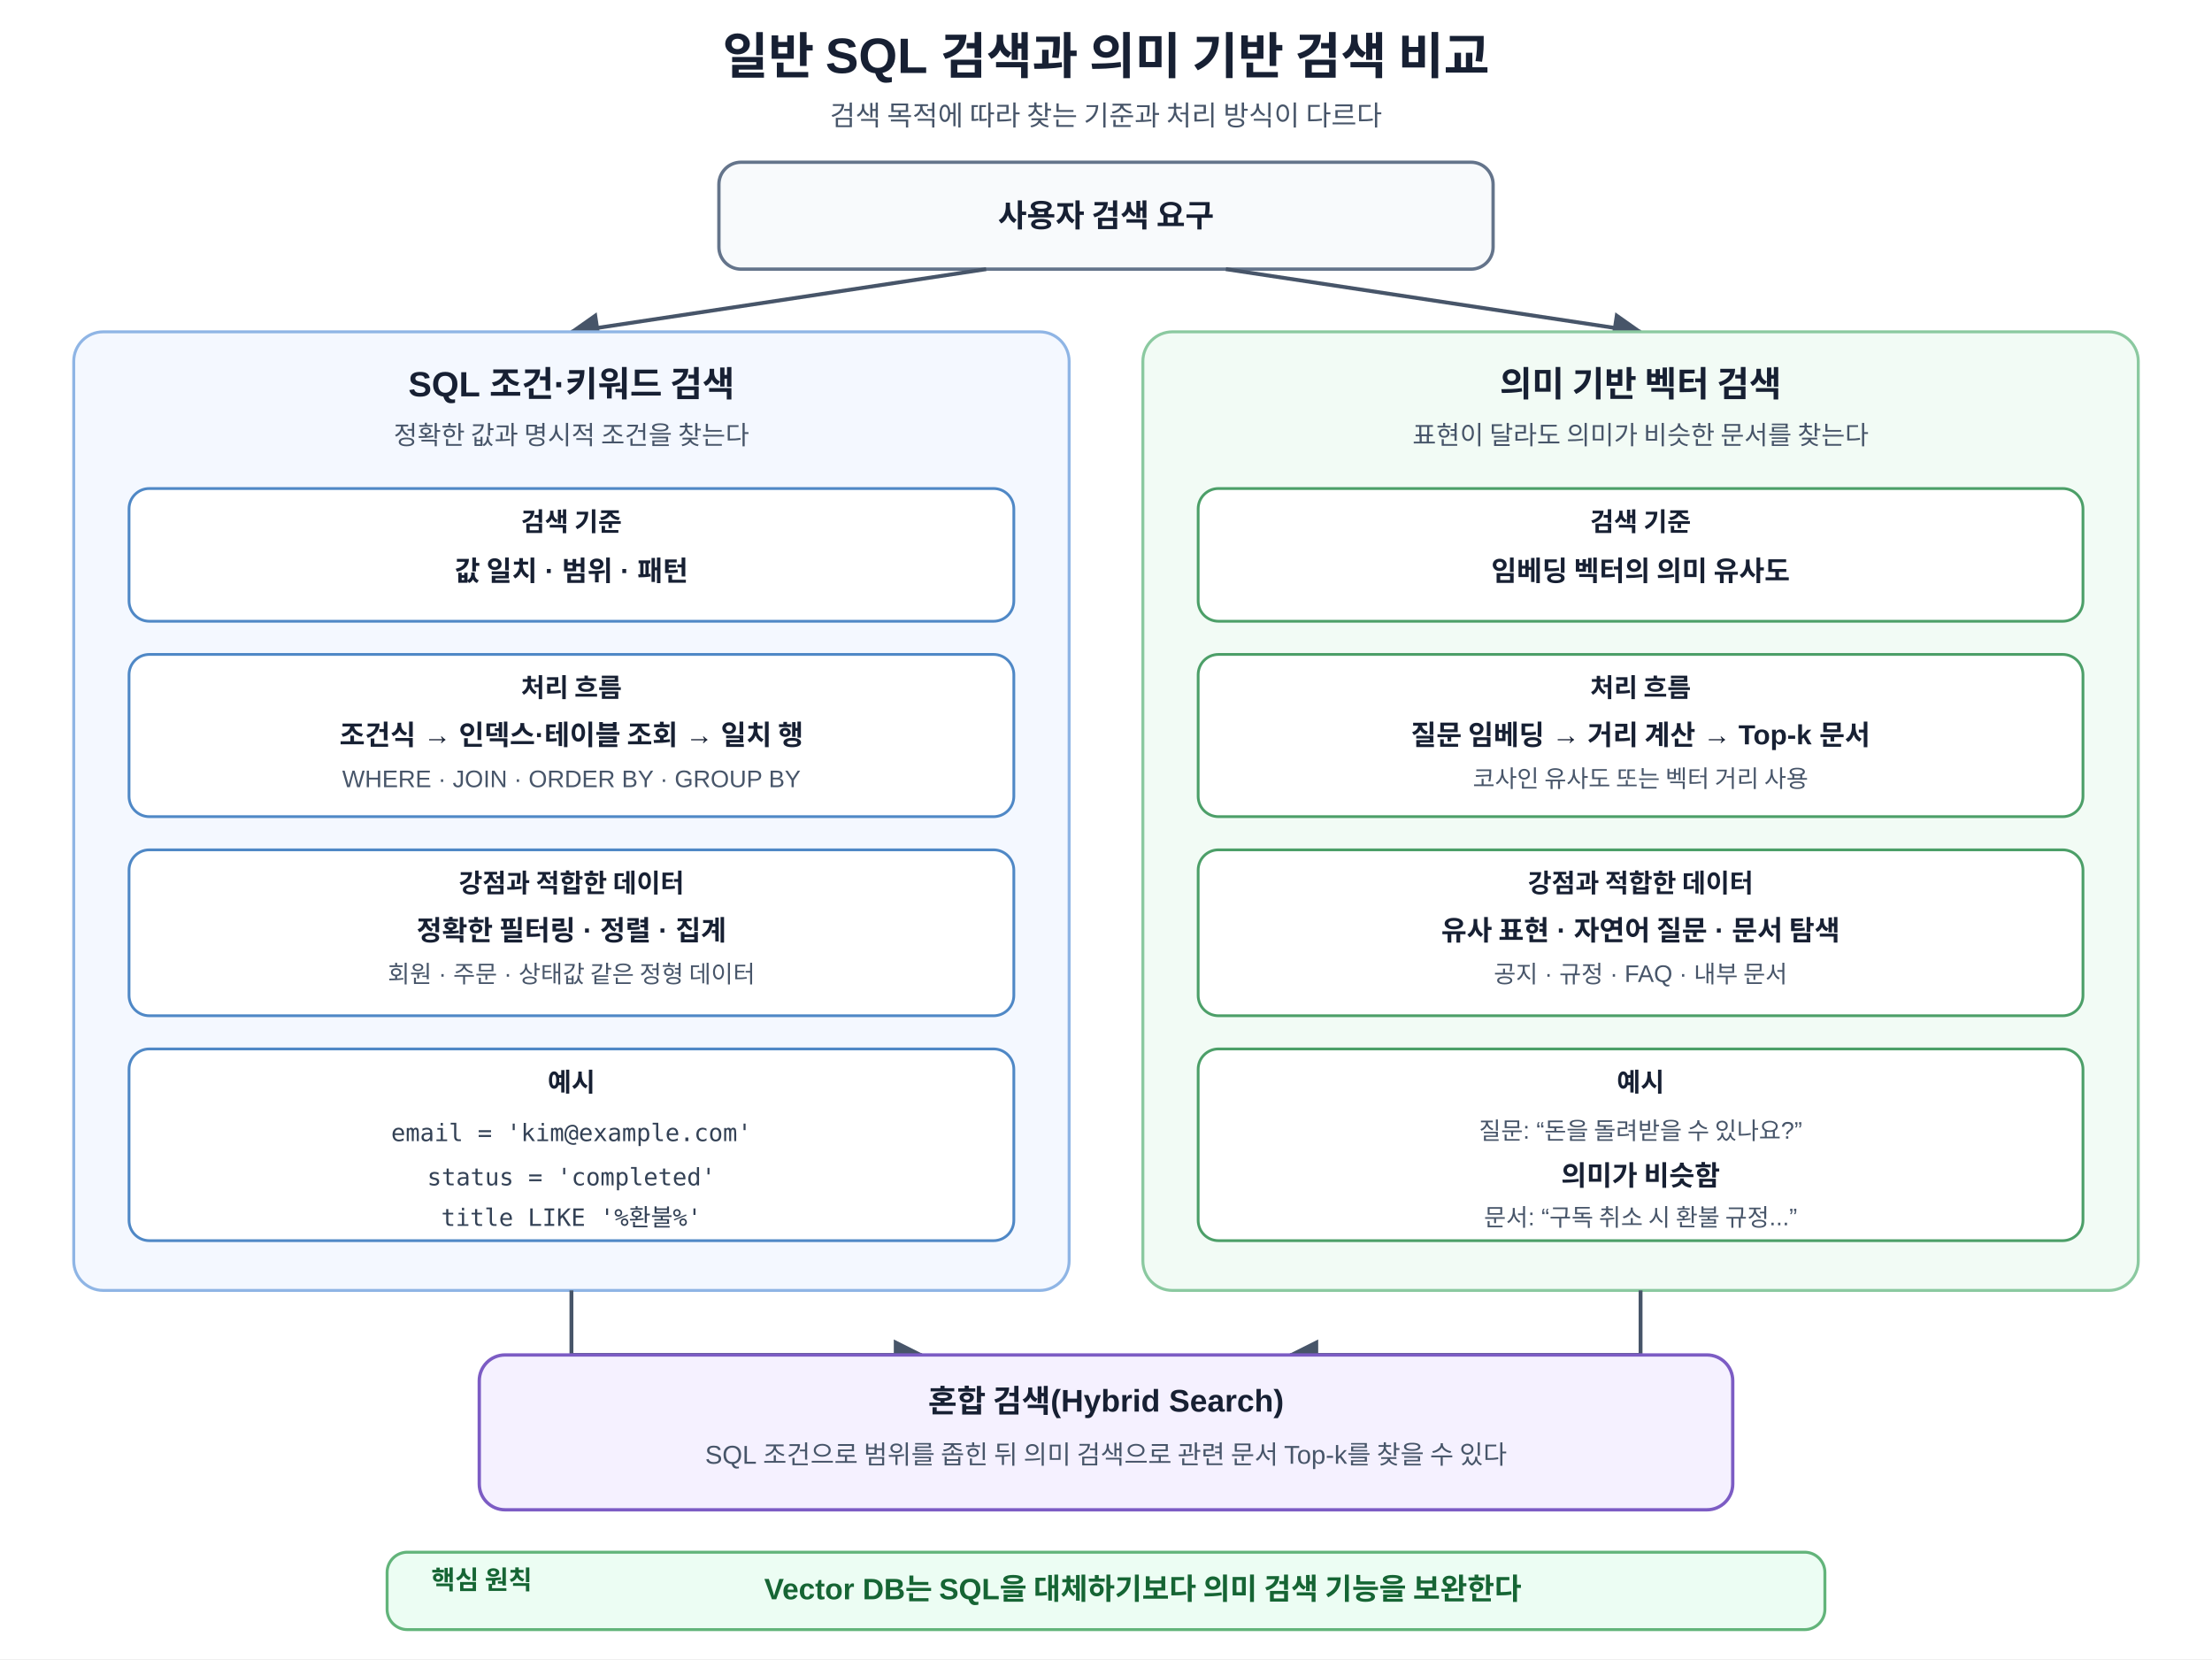
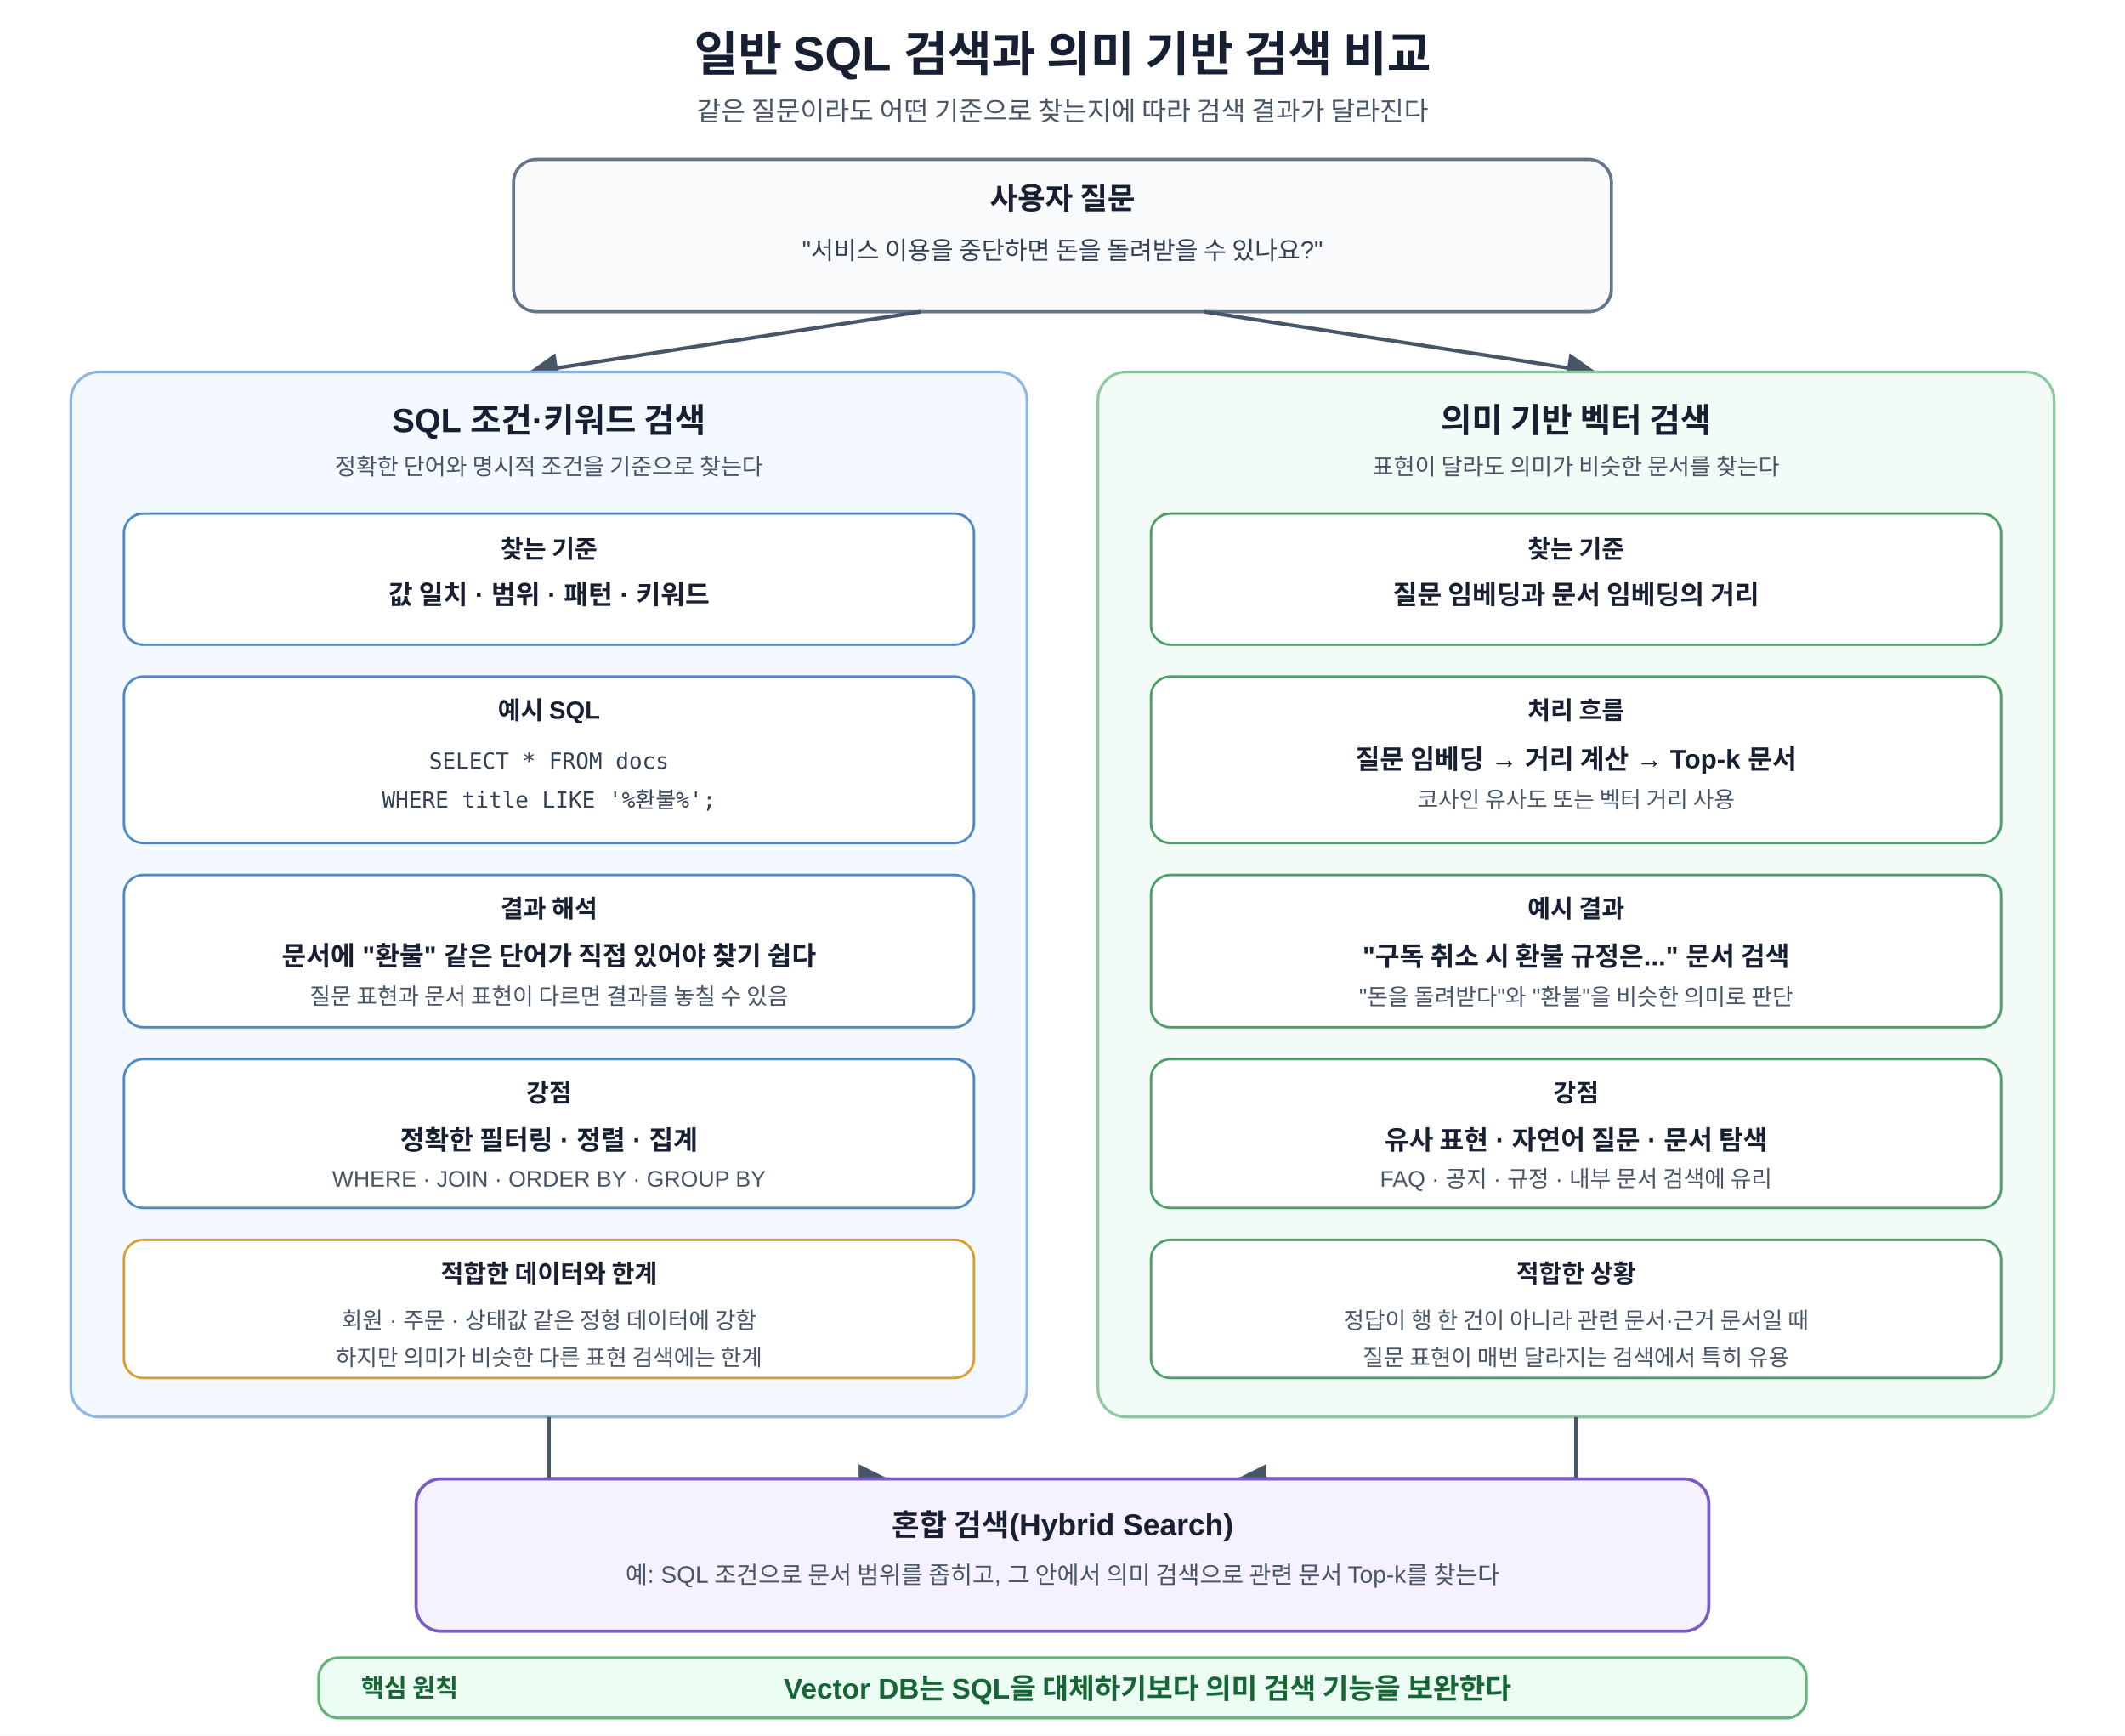
- <svg xmlns="http://www.w3.org/2000/svg" width="1200" height="900" viewBox="0 0 1200 900" role="img" aria-labelledby="title desc">
+ <svg xmlns="http://www.w3.org/2000/svg" width="1200" height="980" viewBox="0 0 1200 980" role="img" aria-labelledby="title desc">
  <defs>
    <marker id="arrow" viewBox="0 0 10 10" refX="9" refY="5" markerWidth="8" markerHeight="8" orient="auto">
-       <path d="M 0 0 L 10 5 L 0 10 z" fill="#475569" />
+       <path d="M0 0 L10 5 L0 10 Z" fill="#475569" />
    </marker>
    <style>
      text{font-family:Malgun Gothic,Apple SD Gothic Neo,Noto Sans KR,Arial,sans-serif;fill:#172033}
      .title{font-size:27px;font-weight:700;text-anchor:middle}
      .subtitle{font-size:15px;text-anchor:middle;fill:#475569}
-       .request{fill:#f8fafc;stroke:#64748b;stroke-width:1.8;rx:12}
-       .request-text{font-size:17px;font-weight:700;text-anchor:middle;dominant-baseline:middle}
+       .query{fill:#f8fafc;stroke:#64748b;stroke-width:1.8;rx:13}
+       .query-title{font-size:17px;font-weight:700;text-anchor:middle}
+       .query-text{font-size:14px;text-anchor:middle;fill:#334155}
      .panel{stroke-width:1.6;rx:16}
      .sql-panel{fill:#f4f8ff;stroke:#8fb5e5}
      .semantic-panel{fill:#f2fbf5;stroke:#8bc9a0}
      .panel-title{font-size:19px;font-weight:700;text-anchor:middle}
-       .panel-sub{font-size:14px;text-anchor:middle;fill:#475569}
-       .card{fill:#fff;stroke-width:1.5;rx:11}
+       .panel-sub{font-size:13px;text-anchor:middle;fill:#475569}
+       .card{fill:#fff;stroke-width:1.4;rx:11}
      .sql-card{stroke:#4f88c6}
      .semantic-card{stroke:#4c9f68}
+       .warn-card{stroke:#d69e2e}
      .card-title{font-size:14px;font-weight:700;text-anchor:middle}
      .card-main{font-size:15px;font-weight:700;text-anchor:middle}
-       .card-sub{font-size:13px;text-anchor:middle;fill:#475569}
-       .code{font-family:Consolas,D2Coding,monospace;font-size:13px;text-anchor:middle;fill:#334155}
+       .card-sub{font-size:12.8px;text-anchor:middle;fill:#475569}
+       .code{font-family:Consolas,D2Coding,monospace;font-size:12.5px;text-anchor:middle;fill:#334155}
      .arrow{stroke:#475569;stroke-width:2.1;fill:none;marker-end:url(#arrow)}
      .hybrid{fill:#f5f1ff;stroke:#7c5cc4;stroke-width:1.8;rx:14}
      .hybrid-title{font-size:17px;font-weight:700;text-anchor:middle}
-       .hybrid-sub{font-size:14px;text-anchor:middle;fill:#475569}
+       .hybrid-sub{font-size:13.5px;text-anchor:middle;fill:#475569}
      .principle{fill:#ecfdf3;stroke:#62b47a;stroke-width:1.6;rx:11}
      .principle-label{font-size:14px;font-weight:700;fill:#166534}
-       .principle-text{font-size:16px;font-weight:700;text-anchor:middle;dominant-baseline:middle;fill:#166534}
+       .principle-text{font-size:16px;font-weight:700;text-anchor:middle;fill:#166534}
    </style>
  </defs>
-   <rect width="1200" height="900" fill="#fff" />
+   <rect width="1200" height="980" fill="#fff" />
  <text x="600" y="40" class="title">일반 SQL 검색과 의미 기반 검색 비교</text>
-   <text x="600" y="68" class="subtitle">검색 목적에 따라 찾는 기준과 처리 방식이 다르다</text>
-   <rect x="390" y="88" width="420" height="58" class="request" />
-   <text x="600" y="117" class="request-text">사용자 검색 요구</text>
-   <path d="M 535 146 L 310 180" class="arrow" />
-   <path d="M 665 146 L 890 180" class="arrow" />
-   <rect x="40" y="180" width="540" height="520" class="panel sql-panel" />
-   <text x="310" y="215" class="panel-title">SQL 조건·키워드 검색</text>
-   <text x="310" y="241" class="panel-sub">정확한 값과 명시적 조건을 찾는다</text>
-   <rect x="70" y="265" width="480" height="72" class="card sql-card" />
-   <text x="310" y="288" class="card-title">검색 기준</text>
-   <text x="310" y="315" class="card-main">값 일치 · 범위 · 패턴</text>
-   <rect x="70" y="355" width="480" height="88" class="card sql-card" />
-   <text x="310" y="378" class="card-title">처리 흐름</text>
-   <text x="310" y="404" class="card-main">조건식 → 인덱스·테이블 조회 → 일치 행</text>
-   <text x="310" y="427" class="card-sub">WHERE · JOIN · ORDER BY · GROUP BY</text>
-   <rect x="70" y="461" width="480" height="90" class="card sql-card" />
-   <text x="310" y="484" class="card-title">강점과 적합한 데이터</text>
-   <text x="310" y="510" class="card-main">정확한 필터링 · 정렬 · 집계</text>
-   <text x="310" y="533" class="card-sub">회원 · 주문 · 상태값 같은 정형 데이터</text>
-   <rect x="70" y="569" width="480" height="104" class="card sql-card" />
-   <text x="310" y="592" class="card-title">예시</text>
-   <text x="310" y="619" class="code">email = 'kim@example.com'</text>
-   <text x="310" y="643" class="code">status = 'completed'</text>
-   <text x="310" y="665" class="code">title LIKE '%환불%'</text>
-   <rect x="620" y="180" width="540" height="520" class="panel semantic-panel" />
-   <text x="890" y="215" class="panel-title">의미 기반 벡터 검색</text>
-   <text x="890" y="241" class="panel-sub">표현이 달라도 의미가 비슷한 문서를 찾는다</text>
-   <rect x="650" y="265" width="480" height="72" class="card semantic-card" />
-   <text x="890" y="288" class="card-title">검색 기준</text>
-   <text x="890" y="315" class="card-main">임베딩 벡터의 의미 유사도</text>
-   <rect x="650" y="355" width="480" height="88" class="card semantic-card" />
-   <text x="890" y="378" class="card-title">처리 흐름</text>
-   <text x="890" y="404" class="card-main">질문 임베딩 → 거리 계산 → Top-k 문서</text>
-   <text x="890" y="427" class="card-sub">코사인 유사도 또는 벡터 거리 사용</text>
-   <rect x="650" y="461" width="480" height="90" class="card semantic-card" />
-   <text x="890" y="484" class="card-title">강점과 적합한 데이터</text>
-   <text x="890" y="510" class="card-main">유사 표현 · 자연어 질문 · 문서 탐색</text>
-   <text x="890" y="533" class="card-sub">공지 · 규정 · FAQ · 내부 문서</text>
-   <rect x="650" y="569" width="480" height="104" class="card semantic-card" />
-   <text x="890" y="592" class="card-title">예시</text>
-   <text x="890" y="618" class="card-sub">질문: “돈을 돌려받을 수 있나요?”</text>
-   <text x="890" y="643" class="card-main">의미가 비슷함</text>
-   <text x="890" y="665" class="card-sub">문서: “구독 취소 시 환불 규정...”</text>
-   <path d="M 310 700 V 735 H 500" class="arrow" />
-   <path d="M 890 700 V 735 H 700" class="arrow" />
-   <rect x="260" y="735" width="680" height="84" class="hybrid" />
-   <text x="600" y="766" class="hybrid-title">혼합 검색(Hybrid Search)</text>
-   <text x="600" y="794" class="hybrid-sub">SQL 조건으로 범위를 좁힌 뒤 의미 검색으로 관련 문서 Top-k를 찾을 수 있다</text>
-   <rect x="210" y="842" width="780" height="42" class="principle" />
-   <text x="234" y="862" class="principle-label">핵심 원칙</text>
-   <text x="620" y="863" class="principle-text">Vector DB는 SQL을 대체하기보다 의미 검색 기능을 보완한다</text>
+   <text x="600" y="68" class="subtitle">같은 질문이라도 어떤 기준으로 찾는지에 따라 검색 결과가 달라진다</text>
+   <rect x="290" y="90" width="620" height="86" class="query" />
+   <text x="600" y="118" class="query-title">사용자 질문</text>
+   <text x="600" y="146" class="query-text">"서비스 이용을 중단하면 돈을 돌려받을 수 있나요?"</text>
+   <path d="M 520 176 L 300 210" class="arrow" />
+   <path d="M 680 176 L 900 210" class="arrow" />
+   <rect x="40" y="210" width="540" height="590" class="panel sql-panel" />
+   <text x="310" y="244" class="panel-title">SQL 조건·키워드 검색</text>
+   <text x="310" y="268" class="panel-sub">정확한 단어와 명시적 조건을 기준으로 찾는다</text>
+   <rect x="70" y="290" width="480" height="74" class="card sql-card" />
+   <text x="310" y="315" class="card-title">찾는 기준</text>
+   <text x="310" y="341" class="card-main">값 일치 · 범위 · 패턴 · 키워드</text>
+   <rect x="70" y="382" width="480" height="94" class="card sql-card" />
+   <text x="310" y="406" class="card-title">예시 SQL</text>
+   <text x="310" y="434" class="code">SELECT * FROM docs</text>
+   <text x="310" y="456" class="code">WHERE title LIKE '%환불%';</text>
+   <rect x="70" y="494" width="480" height="86" class="card sql-card" />
+   <text x="310" y="518" class="card-title">결과 해석</text>
+   <text x="310" y="545" class="card-main">문서에 "환불" 같은 단어가 직접 있어야 찾기 쉽다</text>
+   <text x="310" y="567" class="card-sub">질문 표현과 문서 표현이 다르면 결과를 놓칠 수 있음</text>
+   <rect x="70" y="598" width="480" height="84" class="card sql-card" />
+   <text x="310" y="622" class="card-title">강점</text>
+   <text x="310" y="649" class="card-main">정확한 필터링 · 정렬 · 집계</text>
+   <text x="310" y="670" class="card-sub">WHERE · JOIN · ORDER BY · GROUP BY</text>
+   <rect x="70" y="700" width="480" height="78" class="card warn-card" />
+   <text x="310" y="724" class="card-title">적합한 데이터와 한계</text>
+   <text x="310" y="750" class="card-sub">회원 · 주문 · 상태값 같은 정형 데이터에 강함</text>
+   <text x="310" y="771" class="card-sub">하지만 의미가 비슷한 다른 표현 검색에는 한계</text>
+   <rect x="620" y="210" width="540" height="590" class="panel semantic-panel" />
+   <text x="890" y="244" class="panel-title">의미 기반 벡터 검색</text>
+   <text x="890" y="268" class="panel-sub">표현이 달라도 의미가 비슷한 문서를 찾는다</text>
+   <rect x="650" y="290" width="480" height="74" class="card semantic-card" />
+   <text x="890" y="315" class="card-title">찾는 기준</text>
+   <text x="890" y="341" class="card-main">질문 임베딩과 문서 임베딩의 거리</text>
+   <rect x="650" y="382" width="480" height="94" class="card semantic-card" />
+   <text x="890" y="406" class="card-title">처리 흐름</text>
+   <text x="890" y="434" class="card-main">질문 임베딩 → 거리 계산 → Top-k 문서</text>
+   <text x="890" y="456" class="card-sub">코사인 유사도 또는 벡터 거리 사용</text>
+   <rect x="650" y="494" width="480" height="86" class="card semantic-card" />
+   <text x="890" y="518" class="card-title">예시 결과</text>
+   <text x="890" y="545" class="card-main">"구독 취소 시 환불 규정은..." 문서 검색</text>
+   <text x="890" y="567" class="card-sub">"돈을 돌려받다"와 "환불"을 비슷한 의미로 판단</text>
+   <rect x="650" y="598" width="480" height="84" class="card semantic-card" />
+   <text x="890" y="622" class="card-title">강점</text>
+   <text x="890" y="649" class="card-main">유사 표현 · 자연어 질문 · 문서 탐색</text>
+   <text x="890" y="670" class="card-sub">FAQ · 공지 · 규정 · 내부 문서 검색에 유리</text>
+   <rect x="650" y="700" width="480" height="78" class="card semantic-card" />
+   <text x="890" y="724" class="card-title">적합한 상황</text>
+   <text x="890" y="750" class="card-sub">정답이 행 한 건이 아니라 관련 문서·근거 문서일 때</text>
+   <text x="890" y="771" class="card-sub">질문 표현이 매번 달라지는 검색에서 특히 유용</text>
+   <path d="M 310 800 V 835 H 500" class="arrow" />
+   <path d="M 890 800 V 835 H 700" class="arrow" />
+   <rect x="235" y="835" width="730" height="86" class="hybrid" />
+   <text x="600" y="867" class="hybrid-title">혼합 검색(Hybrid Search)</text>
+   <text x="600" y="894" class="hybrid-sub">예: SQL 조건으로 문서 범위를 좁히고, 그 안에서 의미 검색으로 관련 문서 Top-k를 찾는다</text>
+   <rect x="180" y="936" width="840" height="34" class="principle" />
+   <text x="204" y="958" class="principle-label">핵심 원칙</text>
+   <text x="648" y="959" class="principle-text">Vector DB는 SQL을 대체하기보다 의미 검색 기능을 보완한다</text>
</svg>
